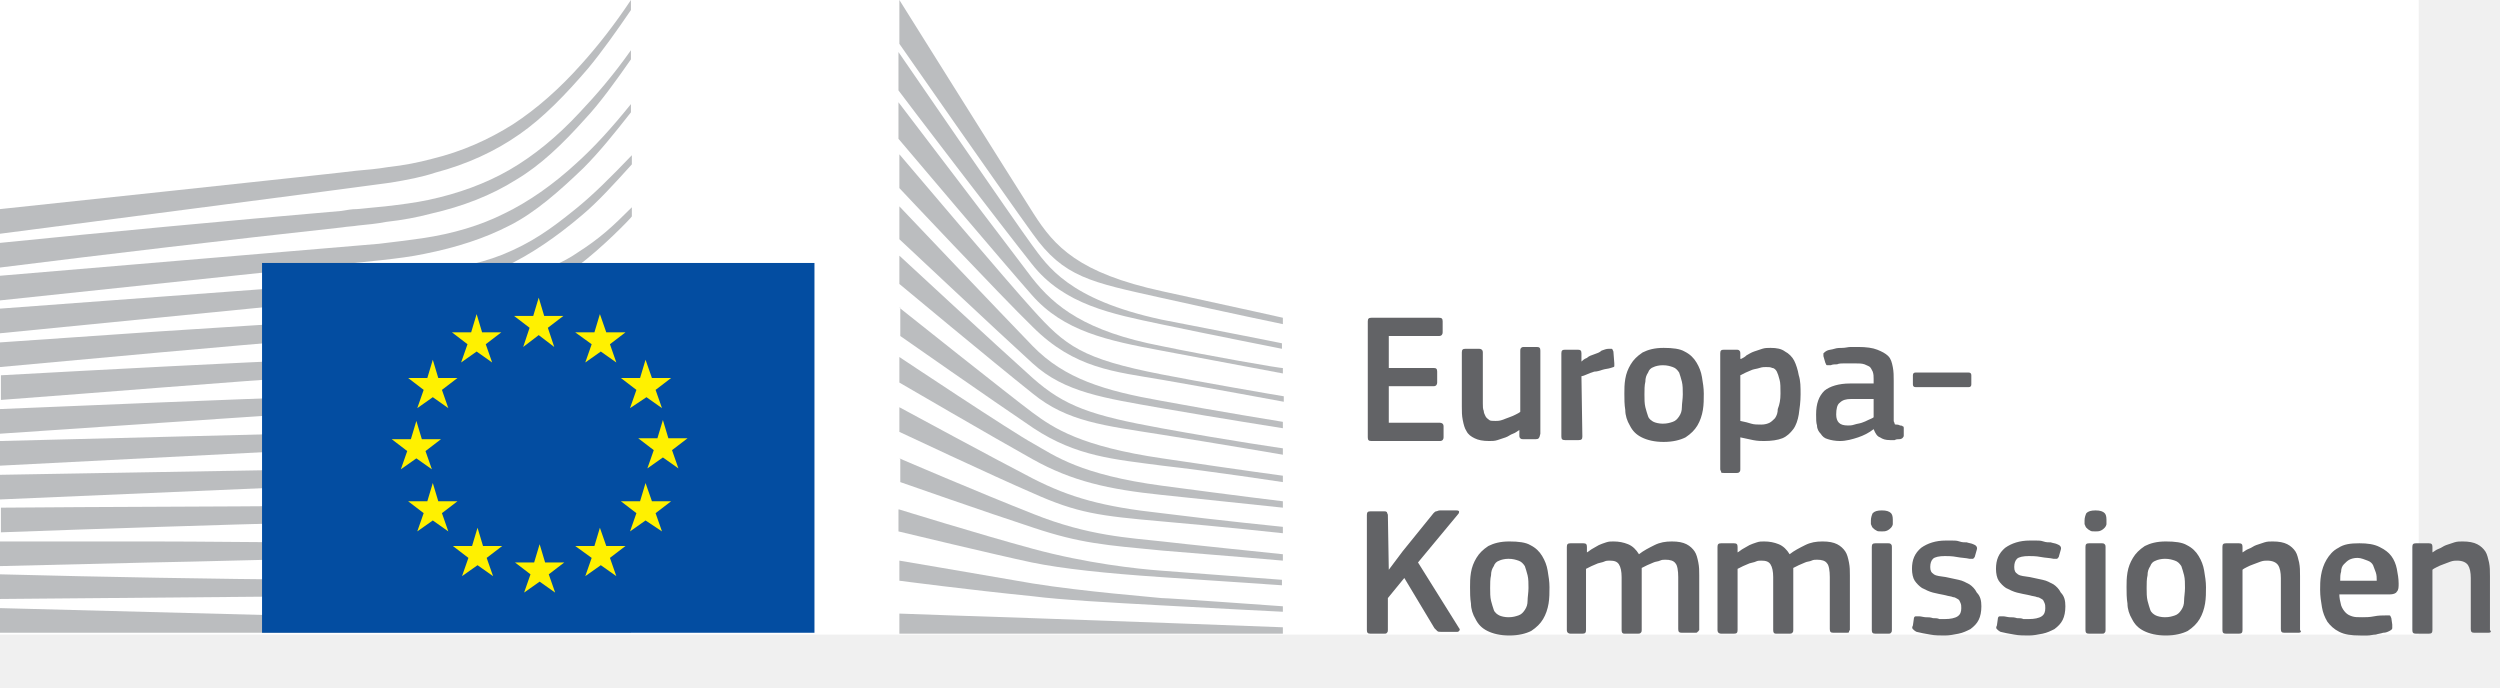
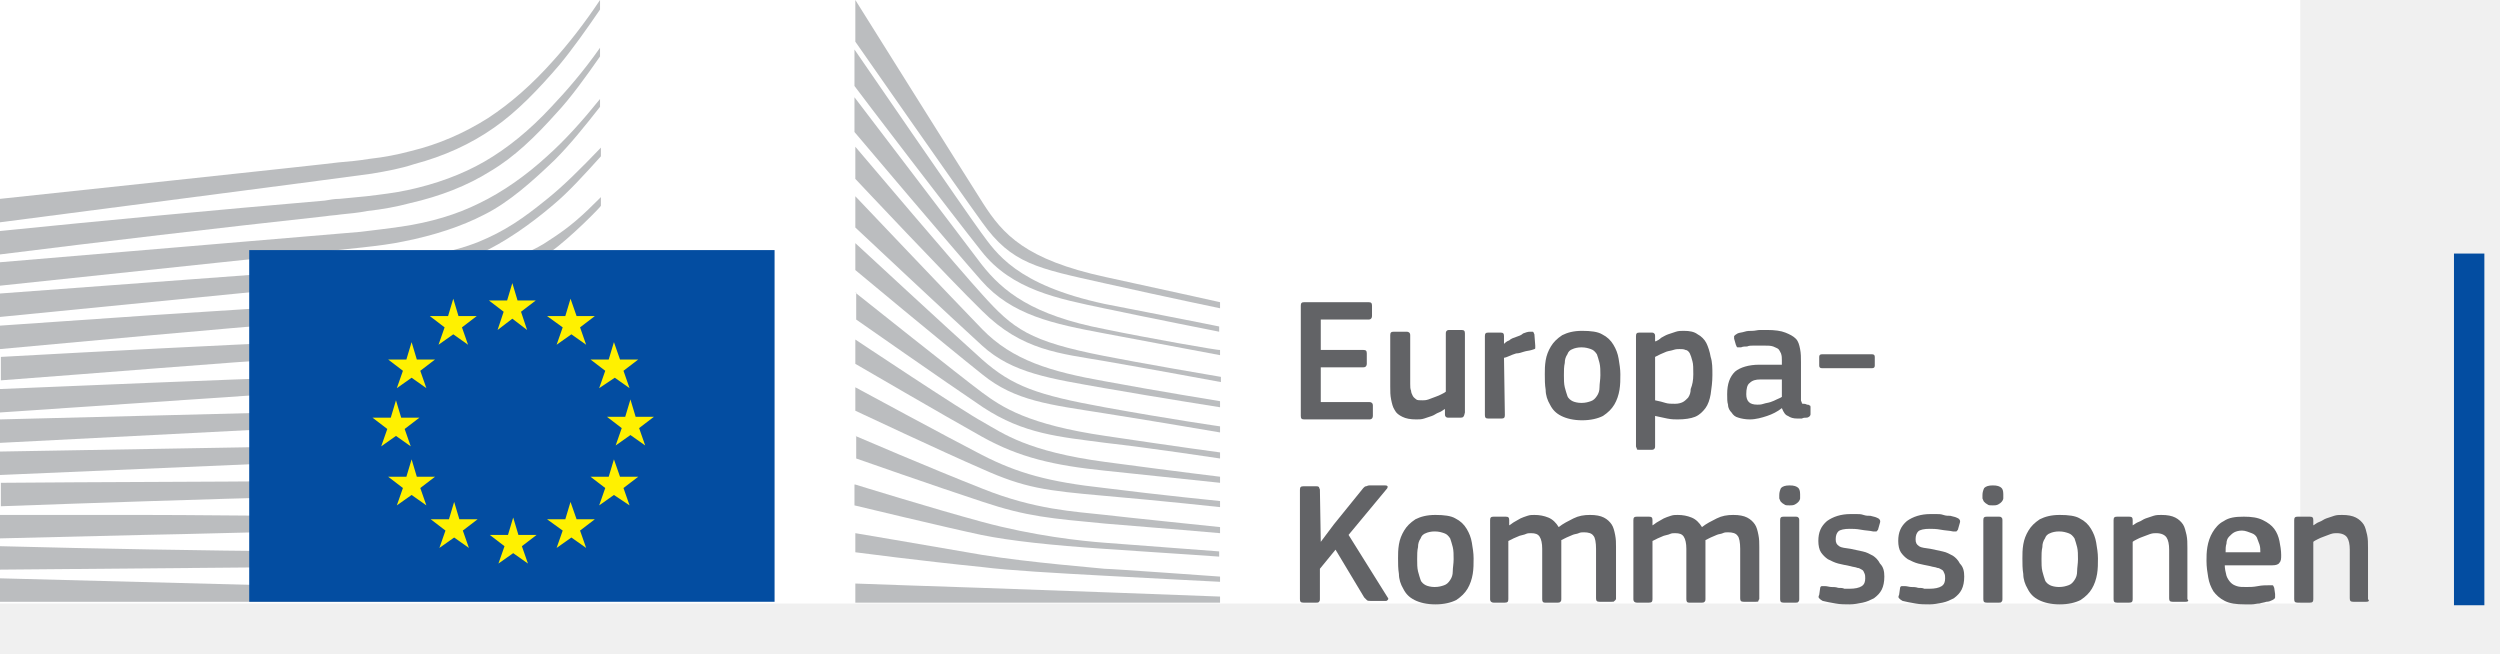
- <svg xmlns="http://www.w3.org/2000/svg" version="1.1" id="Layer_1" x="0px" y="0px" viewBox="0 0 273.8 75.3" style="enable-background:new 0 0 273.8 75.3;" xml:space="preserve">
+ <svg xmlns="http://www.w3.org/2000/svg" version="1.1" id="Layer_1" x="0px" y="0px" viewBox="0 0 287.9 75.3" style="enable-background:new 0 0 287.9 75.3;" xml:space="preserve">
  <style type="text/css">
	.st0{fill:#FFFFFF;}
	.st1{fill:#BBBDBF;}
	.st2{fill:#034DA1;}
	.st3{fill:#FFF100;}
	.st4{fill:#626366;}
</style>
  <g>
    <path id="path-3" class="st0" d="M0,0h264.9v69.5H0V0z" />
  </g>
  <g id="Page-1">
    <g id="Version-2-menu" transform="translate(-131, -108)">
      <g id="Site-header" transform="translate(131, 108)">
        <g id="logo-copy">
          <g id="Group-20">
            <g id="Clip-39-Copy">
					</g>
            <g id="Group-18-Copy">
-               <path id="Fill-40" class="st1" d="M0,25.6c0,0,41.6-5.4,42.8-5.6c1.8-0.3,3.4-0.6,4.9-1.1c3.4-0.9,6.5-2.3,9.2-4.2        c2.6-1.8,5.1-4.4,7.5-7.2c1.5-1.8,3.2-4.2,4.7-6.4V0c-1.8,2.7-3.6,5-5.4,7c-2.4,2.7-4.9,4.9-7.5,6.6c-2.7,1.7-5.6,3-8.9,3.8        c-1.5,0.4-3,0.7-4.8,0.9c-1.2,0.2-2.3,0.3-3.5,0.4c-0.4,0.1-39,4.2-39,4.2V25.6z" />
+               <path id="Fill-40" class="st1" d="M0,25.6c0,0,41.6-5.4,42.8-5.6c1.8-0.3,3.4-0.6,4.9-1.1c3.4-0.9,6.5-2.3,9.2-4.2        c2.6-1.8,5.1-4.4,7.5-7.2c1.5-1.8,3.2-4.2,4.7-6.4V0c-1.8,2.7-3.6,5-5.4,7c-2.4,2.7-4.9,4.9-7.5,6.6c-2.7,1.7-5.6,3-8.9,3.8        c-1.5,0.4-3,0.7-4.8,0.9c-1.2,0.2-2.3,0.3-3.5,0.4c-0.4,0.1-39,4.2-39,4.2S0,25.6,0,25.6z" />
              <path id="Fill-41" class="st1" d="M55.8,18.6c-2.6,1.5-5.6,2.6-8.9,3.3c-1.4,0.3-3,0.5-4.7,0.7c-1,0.1-2.1,0.2-3.1,0.3        c-0.6,0-1.1,0.1-1.7,0.2C24.6,24.2,11.9,25.4,0,26.6v2.7c12-1.5,24.7-3,37.5-4.4c0.6-0.1,1.1-0.1,1.7-0.2        c1-0.1,2.1-0.2,3.1-0.4c1.8-0.2,3.4-0.5,4.9-0.9c3.5-0.8,6.6-2,9.3-3.7c2.7-1.6,5.1-3.9,7.6-6.7c1.6-1.7,3.4-4.2,5-6.5v-1        c-1.9,2.7-3.8,4.9-5.6,6.8C61,15,58.4,17.1,55.8,18.6" />
              <path id="Fill-42" class="st1" d="M63.1,17.9c-2.5,2.3-5.2,4.2-7.9,5.5c-2.6,1.3-5.6,2.2-9,2.7c-1.4,0.2-3,0.4-4.7,0.6L0,30.2        v2.7L36.9,29l4.8-0.5c1.8-0.2,3.4-0.4,4.8-0.7c3.5-0.7,6.6-1.7,9.3-3.1c2.8-1.4,5.5-3.8,8.1-6.3c1.7-1.7,3.4-3.8,5.2-6.1v-0.9        C67,14,65.1,16.1,63.1,17.9" />
              <path id="Fill-43" class="st1" d="M53.1,32c-2.4,1.4-4.2,2.1-7.7,2.5c-2.1,0.2-4.2,0.3-6.3,0.4c-1,0.1-2,0.1-3,0.2        c-6.3,0.4-12.4,0.8-18.7,1.2L0,37.5v2.7l17.5-1.6c5.7-0.5,12.2-1.1,18.7-1.6l4.7-0.4c1.8-0.1,3.3-0.3,4.7-0.5        c3.6-0.5,6.6-1.2,9.3-2.2c2.9-1.1,5.6-2.8,8.4-4.8c2.5-1.8,5.9-5.3,5.9-5.4v-1c-2.2,2.2-3.5,3.4-6,5        C60.2,29.8,55.2,30.8,53.1,32" />
              <path id="Fill-44" class="st1" d="M54,37.2c-2.6,0.8-5.6,1.3-9,1.6c-1.4,0.1-2.9,0.2-4.6,0.3l-4.6,0.2        c-11.5,0.5-23,1.1-35.7,1.8v2.7c12.1-0.9,23.9-1.9,35.8-2.7l4.6-0.3c1.8-0.1,3.3-0.2,4.7-0.4c3.5-0.4,6.6-1,9.2-1.9        c3-0.9,5.9-2.3,8.6-4.1c2-1.3,4-2.8,6.2-4.7l0,0c-2.3,2-4.5,2.4-6.7,3.8C59.7,35.1,56.8,36.3,54,37.2" />
              <path id="Fill-45" class="st1" d="M53.5,41.7c-2.6,0.6-5.5,1-9,1.3c-1.4,0.1-2.8,0.2-4.6,0.2l-4.6,0.2        C23.8,43.8,12,44.3,0,44.8v2.7c11.9-0.8,23.6-1.6,35.4-2.4l4.6-0.3c1.8-0.1,3.3-0.2,4.6-0.3c3.6-0.3,6.5-0.8,9.2-1.5        c3-0.8,6-1.9,8.7-3.4c2.1-1.1,4.3-2.5,6.5-4.2v-1.2c-2.4,1.7-4.7,3.2-7,4.3C59.4,40,56.5,41,53.5,41.7" />
              <path id="Fill-46" class="st1" d="M53.1,46.1c-2.6,0.5-5.5,0.8-9,1c-1.3,0.1-2.7,0.1-4.5,0.2L0,48.3V51l35.1-1.8l4.6-0.2        c1.8-0.1,3.2-0.2,4.6-0.3c3.5-0.3,6.4-0.7,9.1-1.2c3.1-0.6,6-1.6,8.8-2.8c2.3-1,4.5-2.1,6.9-3.6V40c-2.5,1.5-4.9,2.7-7.3,3.6        C59.1,44.7,56.1,45.6,53.1,46.1" />
              <path id="Fill-47" class="st1" d="M52.8,50.5c-4.9,0.7-9.9,0.7-14.7,0.8c-1.1,0-2.2,0-3.3,0.1L0,52v2.7l34.9-1.5        c1.1-0.1,2.2-0.1,3.3-0.1c4.9-0.2,9.9-0.4,14.8-1.2c3.1-0.5,6.1-1.2,8.9-2.2c2.3-0.8,4.7-1.8,7.2-3v-1        c-2.6,1.2-5.1,2.2-7.5,2.9C58.8,49.5,55.9,50.1,52.8,50.5" />
              <path id="Fill-48" class="st1" d="M52.6,55c-4.6,0.4-9.2,0.4-13.7,0.4c-1.4,0-2.8,0-4.2,0c-11.5,0.1-23,0.1-34.6,0.2v2.7        c11.1-0.4,22.9-0.8,34.7-1.1c1.4,0,2.8-0.1,4.2-0.1c4.5-0.1,9.2-0.2,13.8-0.7c3.2-0.3,6.1-0.9,8.9-1.6c2.4-0.6,5-1.4,7.5-2.4        v-1c-2.6,0.9-5.2,1.7-7.7,2.3C58.6,54.3,55.7,54.7,52.6,55" />
              <path id="Fill-49" class="st1" d="M52.4,59.4c-1.9,0.1-4,0.1-6.3,0.1c-0.9,0-1.8,0-2.6,0l-9-0.1c-6.1,0-12.2-0.1-17.9-0.1        L0,59.3V62l16.6-0.4c5.7-0.1,11.8-0.3,17.9-0.4l9-0.1c2.5,0,5.7-0.1,9-0.3c3.2-0.2,6.1-0.5,9-1c2.5-0.4,5.1-1,7.7-1.6v-1        c-2.7,0.6-5.3,1.1-7.9,1.5C58.5,59,55.6,59.3,52.4,59.4" />
              <path id="Fill-50" class="st1" d="M43.3,63.6l-8.9-0.1C23,63.4,11.6,63.2,0,62.9v2.7c11.1-0.1,22.8-0.2,34.4-0.3l8.9-0.1        c3-0.1,6-0.1,8.9-0.2c6.1-0.2,11.6-0.6,16.8-1.3v-0.9c-5.2,0.6-10.7,0.9-16.8,0.9C49.3,63.7,46.3,63.7,43.3,63.6" />
              <path id="Fill-51" class="st1" d="M69.1,68.4L0,66.6v2.7h69.1V68.4z" />
              <path id="Fill-52" class="st1" d="M62.9,23c-2.6,2.1-4.7,3.6-7.9,4.9c-2.8,1.1-5.8,1.6-9.2,2.1c-2.2,0.3-4.5,0.8-6.7,0.9        c-0.9,0.1-1.8,0.1-2.7,0.2L0,33.8v2.7l36.5-3.6l4.7-0.4c1.8-0.2,3.3-0.4,4.8-0.6c3.5-0.6,6.6-1.4,9.3-2.7        c2.8-1.3,5.7-3.3,8.4-5.6c1.8-1.5,3.6-3.5,5.5-5.6v-1C66.8,19.5,64.9,21.4,62.9,23" />
              <path id="Fill-53" class="st1" d="M98.5,0c0,0,12.4,19.8,14.7,23.4c2.3,3.6,4.9,6.5,14.1,8.5s13.2,2.9,13.2,2.9v0.7        c0,0-5.8-1.2-13.4-2.9s-10.6-2.2-14-7c-2.9-4-14.6-20.8-14.6-20.8V0z" />
              <path id="Fill-54" class="st1" d="M98.5,22.6c0,0,11.3,11.9,14.6,15.3c3.5,3.6,7.9,4.9,14.1,6c5.9,1.1,13.3,2.3,13.3,2.3v0.7        c0,0-7-1.1-13.3-2.2c-6.2-1.1-10.6-1.7-14.1-4.9c-3.2-2.9-14.6-13.6-14.6-13.6V22.6z" />
              <path id="Fill-55" class="st1" d="M98.5,28c0,0,10.8,10,14.6,13.4c3.5,3.1,6.4,4.1,14.1,5.5s13.3,2.2,13.3,2.2v0.7        c0,0-7-1.2-13.3-2.2s-10.3-1.4-14.1-4.5c-4.4-3.5-14.6-12-14.6-12V28z" />
-               <path id="Fill-56" class="st1" d="M98.5,33.7c0,0,12.3,9.8,14.6,11.5c2.3,1.7,5.3,3.7,14.2,5c8.7,1.3,13.2,1.9,13.2,1.9v0.7        c0,0-7.9-1.2-13.2-1.8c-5.3-0.7-9.4-1-14.1-4.1c-4.6-3.1-14.6-10.1-14.6-10.1v-3.1H98.5z" />
+               <path id="Fill-56" class="st1" d="M98.5,33.7c0,0,12.3,9.8,14.6,11.5c2.3,1.7,5.3,3.7,14.2,5c8.7,1.3,13.2,1.9,13.2,1.9v0.7        c0,0-7.9-1.2-13.2-1.8c-5.3-0.7-9.4-1-14.1-4.1c-4.6-3.1-14.6-10.1-14.6-10.1v-3.1C98.6,33.7,98.5,33.7,98.5,33.7z" />
              <path id="Fill-57" class="st1" d="M98.5,39.1c0,0,12.3,8.2,14.7,9.5c2.3,1.3,5.1,3.4,14.1,4.6c9,1.2,13.2,1.7,13.2,1.7v0.7        c0,0-7.5-0.8-13.3-1.4c-5.8-0.6-9.8-1.5-14.1-3.9c-4.3-2.4-14.6-8.4-14.6-8.4V39.1z" />
              <path id="Fill-58" class="st1" d="M98.5,44.6c0,0,10.9,5.9,14.6,7.8c4.1,2.1,7.7,3.1,14.1,3.8c6.3,0.8,13.3,1.5,13.3,1.5v0.7        c0,0-6.4-0.7-13.3-1.3c-6.8-0.6-9.2-0.9-14.1-3.1c-4.4-1.9-14.6-6.7-14.6-6.7V44.6z" />
-               <path id="Fill-59" class="st1" d="M98.5,50.2c0,0,8.6,3.7,14.7,6.1c6,2.4,10.5,2.6,14.1,3c1.6,0.2,13.2,1.4,13.2,1.4v0.7        c0,0-6.9-0.6-13.2-1.1c-6.3-0.6-9-0.8-14.1-2.5c-5.2-1.7-14.6-5-14.6-5v-2.6H98.5z" />
-               <path id="Fill-60" class="st1" d="M98.5,55.8c0,0,8.7,2.7,14.6,4.3s11.4,2.2,14.1,2.4s13.2,1,13.2,1v0.6c0,0-6-0.4-13.3-0.9        c-5.9-0.4-10.7-0.9-14.1-1.6c-3.8-0.8-14.6-3.4-14.6-3.4v-2.4H98.5z" />
+               <path id="Fill-59" class="st1" d="M98.5,50.2c0,0,8.6,3.7,14.7,6.1c6,2.4,10.5,2.6,14.1,3c1.6,0.2,13.2,1.4,13.2,1.4v0.7        c0,0-6.9-0.6-13.2-1.1c-6.3-0.6-9-0.8-14.1-2.5c-5.2-1.7-14.6-5-14.6-5v-2.6C98.6,50.2,98.5,50.2,98.5,50.2z" />
+               <path id="Fill-60" class="st1" d="M98.5,55.8c0,0,8.7,2.7,14.6,4.3s11.4,2.2,14.1,2.4s13.2,1,13.2,1v0.6c0,0-6-0.4-13.3-0.9        c-5.9-0.4-10.7-0.9-14.1-1.6c-3.8-0.8-14.6-3.4-14.6-3.4v-2.4C98.4,55.8,98.5,55.8,98.5,55.8z" />
              <path id="Fill-61" class="st1" d="M98.5,61.4c0,0,7.1,1.2,14.6,2.5c5.6,0.9,13.3,1.5,14.1,1.6c0.8,0,13.3,0.9,13.3,0.9V67        c0,0-8-0.4-13.3-0.7c-5.5-0.3-11-0.6-14.1-1c-7-0.7-14.6-1.7-14.6-1.7V61.4z" />
              <path id="Fill-62" class="st1" d="M98.5,67.2c0,0,11.2,0.4,14.6,0.5s27.4,1,27.4,1v0.7h-42V67.2z" />
              <path id="Fill-63" class="st1" d="M127.2,35c-10.2-2.2-12.5-5.9-14.2-8.2S98.4,5.7,98.4,5.7v4.2c0.5,0.7,11.5,15.1,14.6,19        c3.5,4.5,8.9,5.5,14.1,6.6c5.2,1.1,13.3,2.7,13.3,2.7v-0.6C140.5,37.6,129.8,35.5,127.2,35" />
              <path id="Fill-64" class="st1" d="M127.2,37.9c-8.3-1.6-11.7-4.3-14.2-7.5c-2.4-3.2-14.6-19.2-14.6-19.2v4        c0.5,0.6,11.6,13.7,14.6,17.1c3.5,4,8.3,5,14.2,6.1s13.3,2.5,13.3,2.5v-0.6C140.5,40.4,132,38.9,127.2,37.9" />
              <path id="Fill-65" class="st1" d="M127.2,41c-8.7-1.7-10.5-3.1-14.1-7.1c-2.3-2.5-14.1-16.4-14.6-17v3.7        c0,0,11,11.7,14.6,15.2c4.6,4.6,9,4.9,14.2,5.8c5.2,0.9,13.3,2.4,13.3,2.4v-0.6C140.5,43.4,130.7,41.7,127.2,41" />
              <path id="Fill-66" class="st2" d="M89.3,28.8H28.7v40.5h60.5V28.8H89.3z" />
              <path id="Fill-67" class="st3" d="M59.6,34.6h2.1L60,35.9l0.7,2.1L59,36.7L57.3,38l0.7-2.1l-1.7-1.3h2.1l0.6-2L59.6,34.6z" />
              <path id="Fill-68" class="st3" d="M59.7,61.6h2.1l-1.7,1.3l0.7,2l-1.7-1.2l-1.7,1.2l0.7-2l-1.7-1.3h2.1l0.6-2L59.7,61.6z" />
              <path id="Fill-69" class="st3" d="M66.4,59.8h2.1l-1.7,1.3l0.7,2l-1.7-1.2l-1.7,1.2l0.7-2L63,59.8h2.1l0.6-2L66.4,59.8z" />
              <path id="Fill-70" class="st3" d="M66.4,36.4h2.1l-1.7,1.3l0.7,2l-1.7-1.2l-1.7,1.2l0.7-2L63,36.4h2.1l0.6-2L66.4,36.4z" />
              <path id="Fill-71" class="st3" d="M71.4,41.4h2.1l-1.7,1.3l0.7,2l-1.7-1.2L69,44.7l0.7-2L68,41.4h2.1l0.6-2L71.4,41.4z" />
              <path id="Fill-72" class="st3" d="M71.4,54.9h2.1l-1.7,1.3l0.7,2L70.7,57L69,58.2l0.7-2L68,54.9h2.1l0.6-2L71.4,54.9z" />
              <path id="Fill-73" class="st3" d="M73.2,48h2.1l-1.7,1.3l0.7,2l-1.7-1.2l-1.7,1.2l0.7-2L69.9,48H72l0.6-2L73.2,48z" />
              <path id="Fill-74" class="st3" d="M52.8,36.4h2.1l-1.7,1.3l0.7,2l-1.7-1.2l-1.7,1.2l0.7-2l-1.7-1.3h2.1l0.6-2L52.8,36.4z" />
              <path id="Fill-75" class="st3" d="M48,41.4h2.1l-1.7,1.3l0.7,2l-1.7-1.2l-1.7,1.2l0.7-2l-1.7-1.3h2.1l0.6-2L48,41.4z" />
              <path id="Fill-76" class="st3" d="M46.2,48.1h2.1l-1.7,1.3l0.7,2l-1.7-1.2l-1.7,1.2l0.7-2l-1.7-1.3H45l0.6-2L46.2,48.1z" />
              <path id="Fill-77" class="st3" d="M48,54.9h2.1l-1.7,1.3l0.7,2L47.4,57l-1.7,1.2l0.7-2l-1.7-1.3h2.1l0.6-2L48,54.9z" />
              <path id="Fill-78" class="st3" d="M52.9,59.8H55l-1.7,1.3l0.7,2l-1.7-1.2l-1.7,1.2l0.7-2l-1.7-1.3h2.1l0.6-2L52.9,59.8z" />
            </g>
          </g>
        </g>
      </g>
    </g>
  </g>
  <g>
    <path class="st4" d="M149.8,35.2c0-0.3,0.1-0.4,0.4-0.4h7.4c0.3,0,0.4,0.1,0.4,0.4v1.2c0,0.2-0.1,0.4-0.4,0.4h-5.5v3.5h4.9   c0.3,0,0.4,0.1,0.4,0.4v1.2c0,0.2-0.1,0.4-0.4,0.4h-4.9v4h5.6c0.2,0,0.4,0.1,0.4,0.4v1.2c0,0.2-0.1,0.4-0.4,0.4h-7.5   c-0.3,0-0.4-0.1-0.4-0.4V35.2z" />
    <path class="st4" d="M168.2,48.1h-1.4c-0.1,0-0.2,0-0.3-0.1s-0.1-0.2-0.1-0.3v-0.6l0,0c-0.2,0.1-0.4,0.3-0.7,0.4   c-0.3,0.1-0.5,0.3-0.8,0.4c-0.3,0.1-0.6,0.2-0.9,0.3s-0.6,0.1-0.9,0.1c-0.7,0-1.2-0.1-1.6-0.3c-0.4-0.2-0.7-0.4-0.9-0.8   c-0.2-0.3-0.3-0.7-0.4-1.2c-0.1-0.5-0.1-0.9-0.1-1.5v-5.9c0-0.3,0.1-0.4,0.4-0.4h1.5c0.2,0,0.4,0.1,0.4,0.4v5.6   c0,0.3,0,0.6,0.1,0.8c0,0.2,0.1,0.4,0.2,0.6c0.1,0.2,0.3,0.3,0.4,0.4s0.4,0.1,0.7,0.1c0.2,0,0.4,0,0.7-0.1s0.5-0.2,0.8-0.3   s0.5-0.2,0.7-0.3s0.4-0.2,0.5-0.3v-6.7c0-0.1,0-0.2,0.1-0.3s0.2-0.1,0.3-0.1h1.4c0.3,0,0.4,0.1,0.4,0.4v9.1   C168.6,48,168.5,48.1,168.2,48.1z" />
    <path class="st4" d="M173.3,47.8c0,0.3-0.1,0.4-0.4,0.4h-1.5c-0.3,0-0.4-0.1-0.4-0.4v-9.1c0-0.3,0.1-0.4,0.4-0.4h1.4   c0.3,0,0.4,0.1,0.4,0.4v0.9l0,0c0.1-0.1,0.3-0.3,0.6-0.4c0.2-0.2,0.5-0.3,0.8-0.4c0.3-0.1,0.6-0.2,0.8-0.4c0.3-0.1,0.5-0.2,0.8-0.2   c0.1,0,0.2,0,0.3,0s0.1,0.1,0.2,0.3l0.1,1.3c0,0.1,0,0.3,0,0.3c0,0.1-0.1,0.1-0.4,0.2c-0.3,0.1-0.6,0.1-0.9,0.2s-0.6,0.2-0.9,0.2   c-0.3,0.1-0.6,0.2-0.8,0.3s-0.5,0.2-0.6,0.2L173.3,47.8L173.3,47.8z" />
    <path class="st4" d="M186.6,43.1c0,0.6,0,1.2-0.1,1.8s-0.3,1.2-0.6,1.7s-0.7,0.9-1.3,1.3c-0.6,0.3-1.4,0.5-2.4,0.5   s-1.8-0.2-2.4-0.5s-1-0.7-1.3-1.3c-0.3-0.5-0.5-1.1-0.5-1.7c-0.1-0.6-0.1-1.2-0.1-1.8c0-0.5,0-1,0.1-1.6s0.3-1.1,0.6-1.6   s0.7-0.9,1.3-1.3c0.6-0.3,1.3-0.5,2.3-0.5s1.8,0.1,2.3,0.4c0.6,0.3,1,0.7,1.3,1.2s0.5,1,0.6,1.6C186.5,41.9,186.6,42.5,186.6,43.1z    M184.3,43.2c0-0.5,0-1-0.1-1.4s-0.2-0.7-0.3-1c-0.2-0.3-0.4-0.5-0.7-0.6s-0.6-0.2-1.1-0.2c-0.4,0-0.8,0.1-1,0.2   c-0.3,0.1-0.5,0.3-0.6,0.6c-0.2,0.3-0.3,0.6-0.3,1c-0.1,0.4-0.1,0.9-0.1,1.4s0,1,0.1,1.4s0.2,0.7,0.3,1s0.4,0.5,0.6,0.6   s0.6,0.2,1,0.2c0.5,0,0.8-0.1,1.1-0.2c0.3-0.1,0.5-0.3,0.7-0.6s0.3-0.6,0.3-1S184.3,43.7,184.3,43.2z" />
    <path class="st4" d="M197.2,43.2c0,0.8-0.1,1.5-0.2,2.2c-0.1,0.6-0.3,1.2-0.6,1.6c-0.3,0.4-0.7,0.8-1.2,1s-1.2,0.3-2,0.3   c-0.3,0-0.7,0-1.2-0.1s-0.9-0.2-1.4-0.3l0,0v3.5c0,0.1,0,0.2-0.1,0.3s-0.2,0.1-0.3,0.1h-1.4c-0.2,0-0.3,0-0.3-0.1s-0.1-0.2-0.1-0.3   V38.7c0-0.3,0.1-0.4,0.4-0.4h1.4c0.1,0,0.2,0,0.3,0.1s0.1,0.2,0.1,0.3v0.6h0.1c0.2-0.1,0.4-0.2,0.6-0.4c0.2-0.1,0.5-0.3,0.8-0.4   c0.3-0.1,0.6-0.2,0.9-0.3s0.6-0.1,0.9-0.1c0.7,0,1.2,0.1,1.6,0.4c0.4,0.2,0.8,0.6,1,1s0.4,1,0.5,1.6   C197.2,41.7,197.2,42.4,197.2,43.2z M195,43.1c0-0.6,0-1.2-0.1-1.5c-0.1-0.4-0.2-0.7-0.3-0.9s-0.3-0.4-0.5-0.4   c-0.2-0.1-0.4-0.1-0.7-0.1c-0.2,0-0.4,0-0.7,0.1s-0.5,0.1-0.8,0.2c-0.2,0.1-0.5,0.2-0.7,0.3s-0.4,0.2-0.6,0.3v5   c0.5,0.1,0.9,0.2,1.2,0.3s0.7,0.1,1.1,0.1c0.4,0,0.7-0.1,0.9-0.2c0.2-0.1,0.4-0.3,0.6-0.5c0.2-0.3,0.3-0.6,0.3-1   C194.9,44.3,195,43.8,195,43.1z" />
-     <path class="st4" d="M205.2,47c-0.5,0.4-1.1,0.7-1.7,0.9c-0.6,0.2-1.3,0.4-2,0.4c-0.5,0-1-0.1-1.3-0.2c-0.4-0.1-0.6-0.3-0.8-0.6   c-0.2-0.2-0.4-0.5-0.4-0.9c-0.1-0.3-0.1-0.7-0.1-1.2c0-1.2,0.3-2,0.9-2.6c0.6-0.5,1.6-0.8,2.8-0.8h2.6v-0.5c0-0.3,0-0.5-0.1-0.8   c-0.1-0.2-0.2-0.4-0.3-0.5s-0.4-0.2-0.6-0.3c-0.3-0.1-0.6-0.1-1-0.1c-0.2,0-0.4,0-0.6,0s-0.5,0-0.7,0s-0.5,0-0.7,0.1   c-0.2,0-0.5,0-0.7,0.1c-0.2,0-0.3,0-0.4,0c-0.1,0-0.1-0.1-0.2-0.3l-0.2-0.7c0-0.1,0-0.2,0-0.3c0.1-0.1,0.2-0.2,0.4-0.3   s0.5-0.1,0.8-0.2c0.3-0.1,0.6-0.1,0.9-0.1c0.3,0,0.6-0.1,0.9-0.1c0.3,0,0.6,0,0.8,0c0.9,0,1.6,0.1,2.1,0.3s0.9,0.4,1.2,0.7   s0.4,0.7,0.5,1.2s0.1,1,0.1,1.5v3.9c0,0.2,0,0.4,0,0.5s0.1,0.2,0.1,0.3s0.1,0.1,0.2,0.1c0.1,0,0.2,0,0.4,0.1c0.1,0,0.2,0,0.3,0.1   c0.1,0,0.1,0.1,0.1,0.2v0.8c0,0.2-0.2,0.4-0.5,0.4c-0.2,0-0.3,0-0.5,0.1c-0.2,0-0.3,0-0.5,0c-0.5,0-0.8-0.1-1.1-0.3   C205.6,47.8,205.4,47.5,205.2,47L205.2,47z M205.1,43.7h-2.4c-0.5,0-0.9,0.1-1.2,0.4c-0.3,0.2-0.4,0.7-0.4,1.3   c0,0.4,0.1,0.7,0.3,0.9s0.5,0.3,1,0.3c0.2,0,0.4,0,0.7-0.1s0.5-0.1,0.8-0.2c0.3-0.1,0.5-0.2,0.7-0.3s0.5-0.2,0.6-0.3v-2H205.1z" />
+     <path class="st4" d="M205.2,47c-0.5,0.4-1.1,0.7-1.7,0.9c-0.6,0.2-1.3,0.4-2,0.4c-0.5,0-1-0.1-1.3-0.2c-0.4-0.1-0.6-0.3-0.8-0.6   c-0.2-0.2-0.4-0.5-0.4-0.9c-0.1-0.3-0.1-0.7-0.1-1.2c0-1.2,0.3-2,0.9-2.6c0.6-0.5,1.6-0.8,2.8-0.8h2.6v-0.5c0-0.3,0-0.5-0.1-0.8   c-0.1-0.2-0.2-0.4-0.3-0.5s-0.4-0.2-0.6-0.3c-0.3-0.1-0.6-0.1-1-0.1c-0.2,0-0.4,0-0.6,0s-0.5,0-0.7,0s-0.5,0-0.7,0.1   c-0.2,0-0.5,0-0.7,0.1c-0.2,0-0.3,0-0.4,0c-0.1,0-0.1-0.1-0.2-0.3l-0.2-0.7c0-0.1,0-0.2,0-0.3c0.1-0.1,0.2-0.2,0.4-0.3   s0.5-0.1,0.8-0.2c0.3-0.1,0.6-0.1,0.9-0.1c0.3,0,0.6-0.1,0.9-0.1c0.3,0,0.6,0,0.8,0c0.9,0,1.6,0.1,2.1,0.3s0.9,0.4,1.2,0.7   s0.4,0.7,0.5,1.2s0.1,1,0.1,1.5v3.9c0,0.2,0,0.4,0,0.5s0.1,0.2,0.1,0.3s0.1,0.1,0.2,0.1c0.1,0,0.2,0,0.4,0.1c0.1,0,0.2,0,0.3,0.1   c0.1,0,0.1,0.1,0.1,0.2v0.8c0,0.2-0.2,0.4-0.5,0.4c-0.2,0-0.3,0-0.5,0.1c-0.2,0-0.3,0-0.5,0c-0.5,0-0.8-0.1-1.1-0.3   C205.6,47.8,205.4,47.5,205.2,47L205.2,47z M205.1,43.7h-2.4c-0.5,0-0.9,0.1-1.2,0.4c-0.3,0.2-0.4,0.7-0.4,1.3   c0,0.4,0.1,0.7,0.3,0.9s0.5,0.3,1,0.3c0.2,0,0.4,0,0.7-0.1s0.5-0.1,0.8-0.2c0.3-0.1,0.5-0.2,0.7-0.3s0.5-0.2,0.6-0.3v-2   C205.2,43.7,205.1,43.7,205.1,43.7z" />
    <path class="st4" d="M215.6,40.8c0.2,0,0.3,0.1,0.3,0.3v1c0,0.2-0.1,0.3-0.3,0.3h-5.8c-0.2,0-0.3-0.1-0.3-0.3v-1   c0-0.2,0.1-0.3,0.3-0.3H215.6z" />
    <path class="st4" d="M152.1,62.4l1.5-2l3.4-4.2c0.1-0.1,0.2-0.2,0.3-0.2s0.2-0.1,0.4-0.1h1.8c0.1,0,0.2,0,0.3,0.1   c0,0.1,0,0.2-0.1,0.3l-4.4,5.3l4.5,7.2c0.1,0.1,0.1,0.2,0,0.3s-0.1,0.1-0.2,0.1h-1.8c-0.2,0-0.3,0-0.4-0.1   c-0.1-0.1-0.2-0.2-0.3-0.3l-3.3-5.5l-1.8,2.2V69c0,0.1,0,0.2-0.1,0.3s-0.1,0.1-0.3,0.1h-1.5c-0.3,0-0.4-0.1-0.4-0.4V56.4   c0-0.3,0.1-0.4,0.4-0.4h1.5c0.1,0,0.2,0,0.3,0.1c0,0.1,0.1,0.2,0.1,0.3L152.1,62.4L152.1,62.4z" />
    <path class="st4" d="M169.7,64.3c0,0.6,0,1.2-0.1,1.8s-0.3,1.2-0.6,1.7s-0.7,0.9-1.3,1.3c-0.6,0.3-1.4,0.5-2.4,0.5   s-1.8-0.2-2.4-0.5s-1-0.7-1.3-1.3c-0.3-0.5-0.5-1.1-0.5-1.7c-0.1-0.6-0.1-1.2-0.1-1.8c0-0.5,0-1,0.1-1.6s0.3-1.1,0.6-1.6   s0.7-0.9,1.3-1.3c0.6-0.3,1.3-0.5,2.3-0.5s1.8,0.1,2.3,0.4c0.6,0.3,1,0.7,1.3,1.2s0.5,1,0.6,1.6C169.6,63.1,169.7,63.7,169.7,64.3z    M167.4,64.4c0-0.5,0-1-0.1-1.4s-0.2-0.7-0.3-1c-0.2-0.3-0.4-0.5-0.7-0.6s-0.6-0.2-1.1-0.2c-0.4,0-0.8,0.1-1,0.2   c-0.3,0.1-0.5,0.3-0.6,0.6c-0.2,0.3-0.3,0.6-0.3,1c-0.1,0.4-0.1,0.9-0.1,1.4s0,1,0.1,1.4s0.2,0.7,0.3,1s0.4,0.5,0.6,0.6   s0.6,0.2,1,0.2c0.5,0,0.8-0.1,1.1-0.2s0.5-0.3,0.7-0.6c0.2-0.3,0.3-0.6,0.3-1S167.4,64.9,167.4,64.4z" />
    <path class="st4" d="M185.9,69.2c0,0.1-0.1,0.1-0.3,0.1h-1.4c-0.3,0-0.4-0.1-0.4-0.4v-5.7c0-0.7-0.1-1.3-0.3-1.5   c-0.2-0.3-0.6-0.4-1.1-0.4c-0.2,0-0.4,0-0.6,0.1c-0.2,0.1-0.5,0.1-0.7,0.2c-0.2,0.1-0.5,0.2-0.7,0.3s-0.4,0.2-0.6,0.3   c0,0.1,0,0.2,0,0.4s0,0.4,0,0.6V69c0,0.1,0,0.2-0.1,0.3c-0.1,0.1-0.2,0.1-0.3,0.1h-1.5c-0.2,0-0.3-0.1-0.3-0.4v-5.8   c0-0.6-0.1-1.1-0.3-1.4c-0.2-0.3-0.5-0.4-1-0.4c-0.2,0-0.4,0-0.6,0.1s-0.4,0.1-0.7,0.2c-0.2,0.1-0.5,0.2-0.7,0.3s-0.4,0.2-0.6,0.3   V69c0,0.3-0.1,0.4-0.4,0.4H172c-0.2,0-0.4-0.1-0.4-0.4v-9.1c0-0.3,0.1-0.4,0.4-0.4h1.4c0.3,0,0.4,0.1,0.4,0.4v0.6l0,0   c0.2-0.1,0.4-0.3,0.6-0.4s0.5-0.3,0.7-0.4s0.5-0.2,0.8-0.3s0.5-0.1,0.8-0.1c0.6,0,1.1,0.1,1.6,0.3s0.9,0.6,1.2,1.1   c0.5-0.4,1.1-0.7,1.7-1c0.6-0.3,1.2-0.4,1.9-0.4s1.2,0.1,1.6,0.3c0.4,0.2,0.7,0.5,0.9,0.8s0.3,0.7,0.4,1.2c0.1,0.5,0.1,0.9,0.1,1.4   v6C186,69.1,186,69.2,185.9,69.2z" />
    <path class="st4" d="M202.5,69.2c0,0.1-0.1,0.1-0.3,0.1h-1.4c-0.3,0-0.4-0.1-0.4-0.4v-5.7c0-0.7-0.1-1.3-0.3-1.5   c-0.2-0.3-0.6-0.4-1.1-0.4c-0.2,0-0.4,0-0.6,0.1c-0.2,0.1-0.5,0.1-0.7,0.2c-0.2,0.1-0.5,0.2-0.7,0.3s-0.4,0.2-0.6,0.3   c0,0.1,0,0.2,0,0.4s0,0.4,0,0.6V69c0,0.1,0,0.2-0.1,0.3c-0.1,0.1-0.2,0.1-0.3,0.1h-1.5c-0.2,0-0.3-0.1-0.3-0.4v-5.8   c0-0.6-0.1-1.1-0.3-1.4c-0.2-0.3-0.5-0.4-1-0.4c-0.2,0-0.4,0-0.6,0.1s-0.4,0.1-0.7,0.2c-0.2,0.1-0.5,0.2-0.7,0.3s-0.4,0.2-0.6,0.3   V69c0,0.3-0.1,0.4-0.4,0.4h-1.4c-0.2,0-0.4-0.1-0.4-0.4v-9.1c0-0.3,0.1-0.4,0.4-0.4h1.4c0.3,0,0.4,0.1,0.4,0.4v0.6l0,0   c0.2-0.1,0.4-0.3,0.6-0.4s0.5-0.3,0.7-0.4s0.5-0.2,0.8-0.3s0.5-0.1,0.8-0.1c0.6,0,1.1,0.1,1.6,0.3s0.9,0.6,1.2,1.1   c0.5-0.4,1.1-0.7,1.7-1c0.6-0.3,1.2-0.4,1.9-0.4s1.2,0.1,1.6,0.3c0.4,0.2,0.7,0.5,0.9,0.8s0.3,0.7,0.4,1.2c0.1,0.5,0.1,0.9,0.1,1.4   v6C202.5,69.1,202.5,69.2,202.5,69.2z" />
    <path class="st4" d="M207.3,56.9c0,0.2,0,0.3,0,0.5c0,0.1-0.1,0.3-0.2,0.4c-0.1,0.1-0.2,0.2-0.4,0.3s-0.4,0.1-0.6,0.1   c-0.3,0-0.5,0-0.6-0.1c-0.2-0.1-0.3-0.2-0.4-0.3c-0.1-0.1-0.1-0.2-0.2-0.4c0-0.1,0-0.3,0-0.4c0-0.3,0.1-0.6,0.2-0.8   c0.2-0.2,0.5-0.3,1-0.3s0.8,0.1,1,0.3C207.2,56.3,207.3,56.5,207.3,56.9z M207.2,69c0,0.1,0,0.2-0.1,0.3s-0.1,0.1-0.3,0.1h-1.4   c-0.3,0-0.4-0.1-0.4-0.4v-9.1c0-0.3,0.1-0.4,0.4-0.4h1.4c0.1,0,0.2,0,0.3,0.1s0.1,0.2,0.1,0.3V69z" />
    <path class="st4" d="M217,66.4c0,0.6-0.1,1.1-0.3,1.5s-0.5,0.7-0.9,1c-0.4,0.2-0.8,0.4-1.3,0.5s-1,0.2-1.5,0.2s-1.1,0-1.6-0.1   c-0.6-0.1-1.1-0.2-1.5-0.3c-0.2-0.1-0.3-0.2-0.4-0.3s-0.1-0.2,0-0.4l0.1-0.7c0-0.2,0.1-0.3,0.2-0.3s0.2,0,0.4,0s0.5,0.1,0.7,0.1   c0.3,0,0.5,0,0.8,0.1c0.3,0,0.5,0,0.7,0.1c0.2,0,0.4,0,0.6,0c0.6,0,1.1-0.1,1.4-0.3s0.4-0.5,0.4-0.9c0-0.2,0-0.4-0.1-0.6   s-0.1-0.3-0.3-0.4s-0.3-0.2-0.5-0.2c-0.2-0.1-0.5-0.1-0.8-0.2c-0.5-0.1-1-0.2-1.4-0.3c-0.4-0.1-0.8-0.3-1.2-0.5   c-0.3-0.2-0.6-0.5-0.8-0.8s-0.3-0.8-0.3-1.3c0-1,0.3-1.7,1-2.3c0.7-0.5,1.6-0.8,2.7-0.8c0.2,0,0.4,0,0.7,0s0.5,0,0.8,0.1   s0.5,0.1,0.8,0.1c0.3,0.1,0.5,0.1,0.7,0.2c0.3,0.1,0.5,0.3,0.4,0.6l-0.2,0.7c0,0.1-0.1,0.2-0.2,0.3c-0.1,0-0.2,0-0.4,0   c-0.4-0.1-0.9-0.1-1.4-0.2s-1-0.1-1.3-0.1c-0.6,0-1.1,0.1-1.3,0.3s-0.3,0.5-0.3,0.9s0.1,0.6,0.4,0.8s0.7,0.2,1.3,0.3   c0.5,0.1,0.9,0.2,1.4,0.3s0.8,0.3,1.2,0.5c0.3,0.2,0.6,0.5,0.8,0.9C216.9,65.3,217,65.8,217,66.4z" />
    <path class="st4" d="M226.2,66.4c0,0.6-0.1,1.1-0.3,1.5s-0.5,0.7-0.9,1c-0.4,0.2-0.8,0.4-1.3,0.5s-1,0.2-1.5,0.2s-1.1,0-1.6-0.1   c-0.6-0.1-1.1-0.2-1.5-0.3c-0.2-0.1-0.3-0.2-0.4-0.3s-0.1-0.2,0-0.4l0.1-0.7c0-0.2,0.1-0.3,0.2-0.3s0.2,0,0.4,0s0.5,0.1,0.7,0.1   c0.3,0,0.5,0,0.8,0.1c0.3,0,0.5,0,0.7,0.1c0.2,0,0.4,0,0.6,0c0.6,0,1.1-0.1,1.4-0.3s0.4-0.5,0.4-0.9c0-0.2,0-0.4-0.1-0.6   s-0.1-0.3-0.3-0.4s-0.3-0.2-0.5-0.2c-0.2-0.1-0.5-0.1-0.8-0.2c-0.5-0.1-1-0.2-1.4-0.3c-0.4-0.1-0.8-0.3-1.2-0.5   c-0.3-0.2-0.6-0.5-0.8-0.8s-0.3-0.8-0.3-1.3c0-1,0.3-1.7,1-2.3c0.7-0.5,1.6-0.8,2.7-0.8c0.2,0,0.4,0,0.7,0s0.5,0,0.8,0.1   s0.5,0.1,0.8,0.1c0.3,0.1,0.5,0.1,0.7,0.2c0.3,0.1,0.5,0.3,0.4,0.6l-0.2,0.7c0,0.1-0.1,0.2-0.2,0.3c-0.1,0-0.2,0-0.4,0   c-0.4-0.1-0.9-0.1-1.4-0.2s-1-0.1-1.3-0.1c-0.6,0-1.1,0.1-1.3,0.3s-0.3,0.5-0.3,0.9s0.1,0.6,0.4,0.8s0.7,0.2,1.3,0.3   c0.5,0.1,0.9,0.2,1.4,0.3s0.8,0.3,1.2,0.5c0.3,0.2,0.6,0.5,0.8,0.9C226.1,65.3,226.2,65.8,226.2,66.4z" />
    <path class="st4" d="M230.7,56.9c0,0.2,0,0.3,0,0.5c0,0.1-0.1,0.3-0.2,0.4c-0.1,0.1-0.2,0.2-0.4,0.3s-0.4,0.1-0.6,0.1   c-0.3,0-0.5,0-0.6-0.1c-0.2-0.1-0.3-0.2-0.4-0.3c-0.1-0.1-0.1-0.2-0.2-0.4c0-0.1,0-0.3,0-0.4c0-0.3,0.1-0.6,0.2-0.8   c0.2-0.2,0.5-0.3,1-0.3s0.8,0.1,1,0.3C230.6,56.3,230.7,56.5,230.7,56.9z M230.6,69c0,0.1,0,0.2-0.1,0.3s-0.1,0.1-0.3,0.1h-1.4   c-0.3,0-0.4-0.1-0.4-0.4v-9.1c0-0.3,0.1-0.4,0.4-0.4h1.4c0.1,0,0.2,0,0.3,0.1s0.1,0.2,0.1,0.3V69z" />
    <path class="st4" d="M241.6,64.3c0,0.6,0,1.2-0.1,1.8s-0.3,1.2-0.6,1.7s-0.7,0.9-1.3,1.3c-0.6,0.3-1.4,0.5-2.4,0.5   s-1.8-0.2-2.4-0.5s-1-0.7-1.3-1.3c-0.3-0.5-0.5-1.1-0.5-1.7c-0.1-0.6-0.1-1.2-0.1-1.8c0-0.5,0-1,0.1-1.6s0.3-1.1,0.6-1.6   s0.7-0.9,1.3-1.3c0.6-0.3,1.3-0.5,2.3-0.5s1.8,0.1,2.3,0.4c0.6,0.3,1,0.7,1.3,1.2s0.5,1,0.6,1.6C241.5,63.1,241.6,63.7,241.6,64.3z    M239.3,64.4c0-0.5,0-1-0.1-1.4s-0.2-0.7-0.3-1c-0.2-0.3-0.4-0.5-0.7-0.6s-0.6-0.2-1.1-0.2c-0.4,0-0.8,0.1-1,0.2   c-0.3,0.1-0.5,0.3-0.6,0.6c-0.2,0.3-0.3,0.6-0.3,1c-0.1,0.4-0.1,0.9-0.1,1.4s0,1,0.1,1.4s0.2,0.7,0.3,1s0.4,0.5,0.6,0.6   s0.6,0.2,1,0.2c0.5,0,0.8-0.1,1.1-0.2s0.5-0.3,0.7-0.6c0.2-0.3,0.3-0.6,0.3-1S239.3,64.9,239.3,64.4z" />
    <path class="st4" d="M252,69.2c-0.1,0.1-0.2,0.1-0.3,0.1h-1.5c-0.3,0-0.4-0.1-0.4-0.4v-5.6c0-0.6-0.1-1.1-0.3-1.4s-0.6-0.5-1.2-0.5   c-0.2,0-0.4,0-0.7,0.1s-0.5,0.2-0.8,0.3s-0.5,0.2-0.7,0.3s-0.4,0.2-0.5,0.3V69c0,0.3-0.1,0.4-0.4,0.4h-1.4c-0.3,0-0.4-0.1-0.4-0.4   v-9.1c0-0.3,0.1-0.4,0.4-0.4h1.4c0.3,0,0.4,0.1,0.4,0.4v0.6l0,0l0,0c0.2-0.1,0.4-0.3,0.7-0.4c0.3-0.1,0.5-0.3,0.8-0.4   s0.6-0.2,0.9-0.3s0.6-0.1,0.9-0.1c0.7,0,1.2,0.1,1.6,0.3c0.4,0.2,0.7,0.5,0.9,0.8s0.3,0.8,0.4,1.2c0.1,0.5,0.1,0.9,0.1,1.5V69   C252,69.1,252,69.2,252,69.2z" />
-     <path class="st4" d="M256.2,65c0,0.5,0.1,0.9,0.2,1.3c0.1,0.3,0.3,0.6,0.5,0.8c0.2,0.2,0.4,0.3,0.7,0.4c0.3,0.1,0.6,0.1,1.1,0.1   c0.4,0,0.8,0,1.3-0.1s0.9-0.1,1.3-0.1c0.2,0,0.3,0,0.4,0s0.1,0.1,0.2,0.3l0.1,0.7c0,0.1,0,0.3,0,0.4s-0.1,0.2-0.3,0.3   c-0.2,0.1-0.4,0.2-0.7,0.2c-0.3,0.1-0.5,0.1-0.8,0.2c-0.3,0-0.6,0.1-0.9,0.1s-0.6,0-0.8,0c-1,0-1.7-0.1-2.3-0.4   c-0.6-0.3-1-0.7-1.3-1.1c-0.3-0.5-0.5-1-0.6-1.6s-0.2-1.2-0.2-1.9c0-0.5,0-1,0.1-1.6s0.3-1.2,0.6-1.7s0.7-1,1.3-1.3   c0.6-0.4,1.3-0.5,2.3-0.5c0.9,0,1.6,0.1,2.2,0.4c0.6,0.3,1,0.6,1.3,1s0.5,0.9,0.6,1.4s0.2,1.1,0.2,1.6c0,0.4,0,0.7-0.2,0.9   c-0.1,0.2-0.4,0.3-0.8,0.3h-5.5V65z M258.2,61.1c-0.4,0-0.7,0.1-0.9,0.2c-0.2,0.1-0.4,0.3-0.6,0.5s-0.3,0.5-0.3,0.8   c-0.1,0.3-0.1,0.6-0.1,1h4c0-0.3,0-0.6-0.1-0.9s-0.2-0.5-0.3-0.8c-0.1-0.2-0.3-0.4-0.6-0.5S258.6,61.1,258.2,61.1z" />
+     <path class="st4" d="M256.2,65c0,0.5,0.1,0.9,0.2,1.3c0.1,0.3,0.3,0.6,0.5,0.8c0.2,0.2,0.4,0.3,0.7,0.4c0.3,0.1,0.6,0.1,1.1,0.1   c0.4,0,0.8,0,1.3-0.1s0.9-0.1,1.3-0.1c0.2,0,0.3,0,0.4,0s0.1,0.1,0.2,0.3l0.1,0.7c0,0.1,0,0.3,0,0.4s-0.1,0.2-0.3,0.3   c-0.2,0.1-0.4,0.2-0.7,0.2c-0.3,0.1-0.5,0.1-0.8,0.2c-0.3,0-0.6,0.1-0.9,0.1s-0.6,0-0.8,0c-1,0-1.7-0.1-2.3-0.4   c-0.6-0.3-1-0.7-1.3-1.1c-0.3-0.5-0.5-1-0.6-1.6s-0.2-1.2-0.2-1.9c0-0.5,0-1,0.1-1.6s0.3-1.2,0.6-1.7s0.7-1,1.3-1.3   c0.6-0.4,1.3-0.5,2.3-0.5c0.9,0,1.6,0.1,2.2,0.4c0.6,0.3,1,0.6,1.3,1s0.5,0.9,0.6,1.4s0.2,1.1,0.2,1.6c0,0.4,0,0.7-0.2,0.9   c-0.1,0.2-0.4,0.3-0.8,0.3h-5.5L256.2,65L256.2,65z M258.2,61.1c-0.4,0-0.7,0.1-0.9,0.2c-0.2,0.1-0.4,0.3-0.6,0.5s-0.3,0.5-0.3,0.8   c-0.1,0.3-0.1,0.6-0.1,1h4c0-0.3,0-0.6-0.1-0.9s-0.2-0.5-0.3-0.8c-0.1-0.2-0.3-0.4-0.6-0.5S258.6,61.1,258.2,61.1z" />
    <path class="st4" d="M272.8,69.2c-0.1,0.1-0.2,0.1-0.3,0.1H271c-0.3,0-0.4-0.1-0.4-0.4v-5.6c0-0.6-0.1-1.1-0.3-1.4   s-0.6-0.5-1.2-0.5c-0.2,0-0.4,0-0.7,0.1c-0.3,0.1-0.5,0.2-0.8,0.3s-0.5,0.2-0.7,0.3s-0.4,0.2-0.5,0.3V69c0,0.3-0.1,0.4-0.4,0.4   h-1.4c-0.3,0-0.4-0.1-0.4-0.4v-9.1c0-0.3,0.1-0.4,0.4-0.4h1.4c0.3,0,0.4,0.1,0.4,0.4v0.6l0,0l0,0c0.2-0.1,0.4-0.3,0.7-0.4   c0.3-0.1,0.5-0.3,0.8-0.4s0.6-0.2,0.9-0.3s0.6-0.1,0.9-0.1c0.7,0,1.2,0.1,1.6,0.3s0.7,0.5,0.9,0.8c0.2,0.3,0.3,0.8,0.4,1.2   c0.1,0.5,0.1,0.9,0.1,1.5V69C272.8,69.1,272.8,69.2,272.8,69.2z" />
  </g>
+   <rect x="282.6" y="29.2" class="st2" width="3.5" height="40.5" />
</svg>
